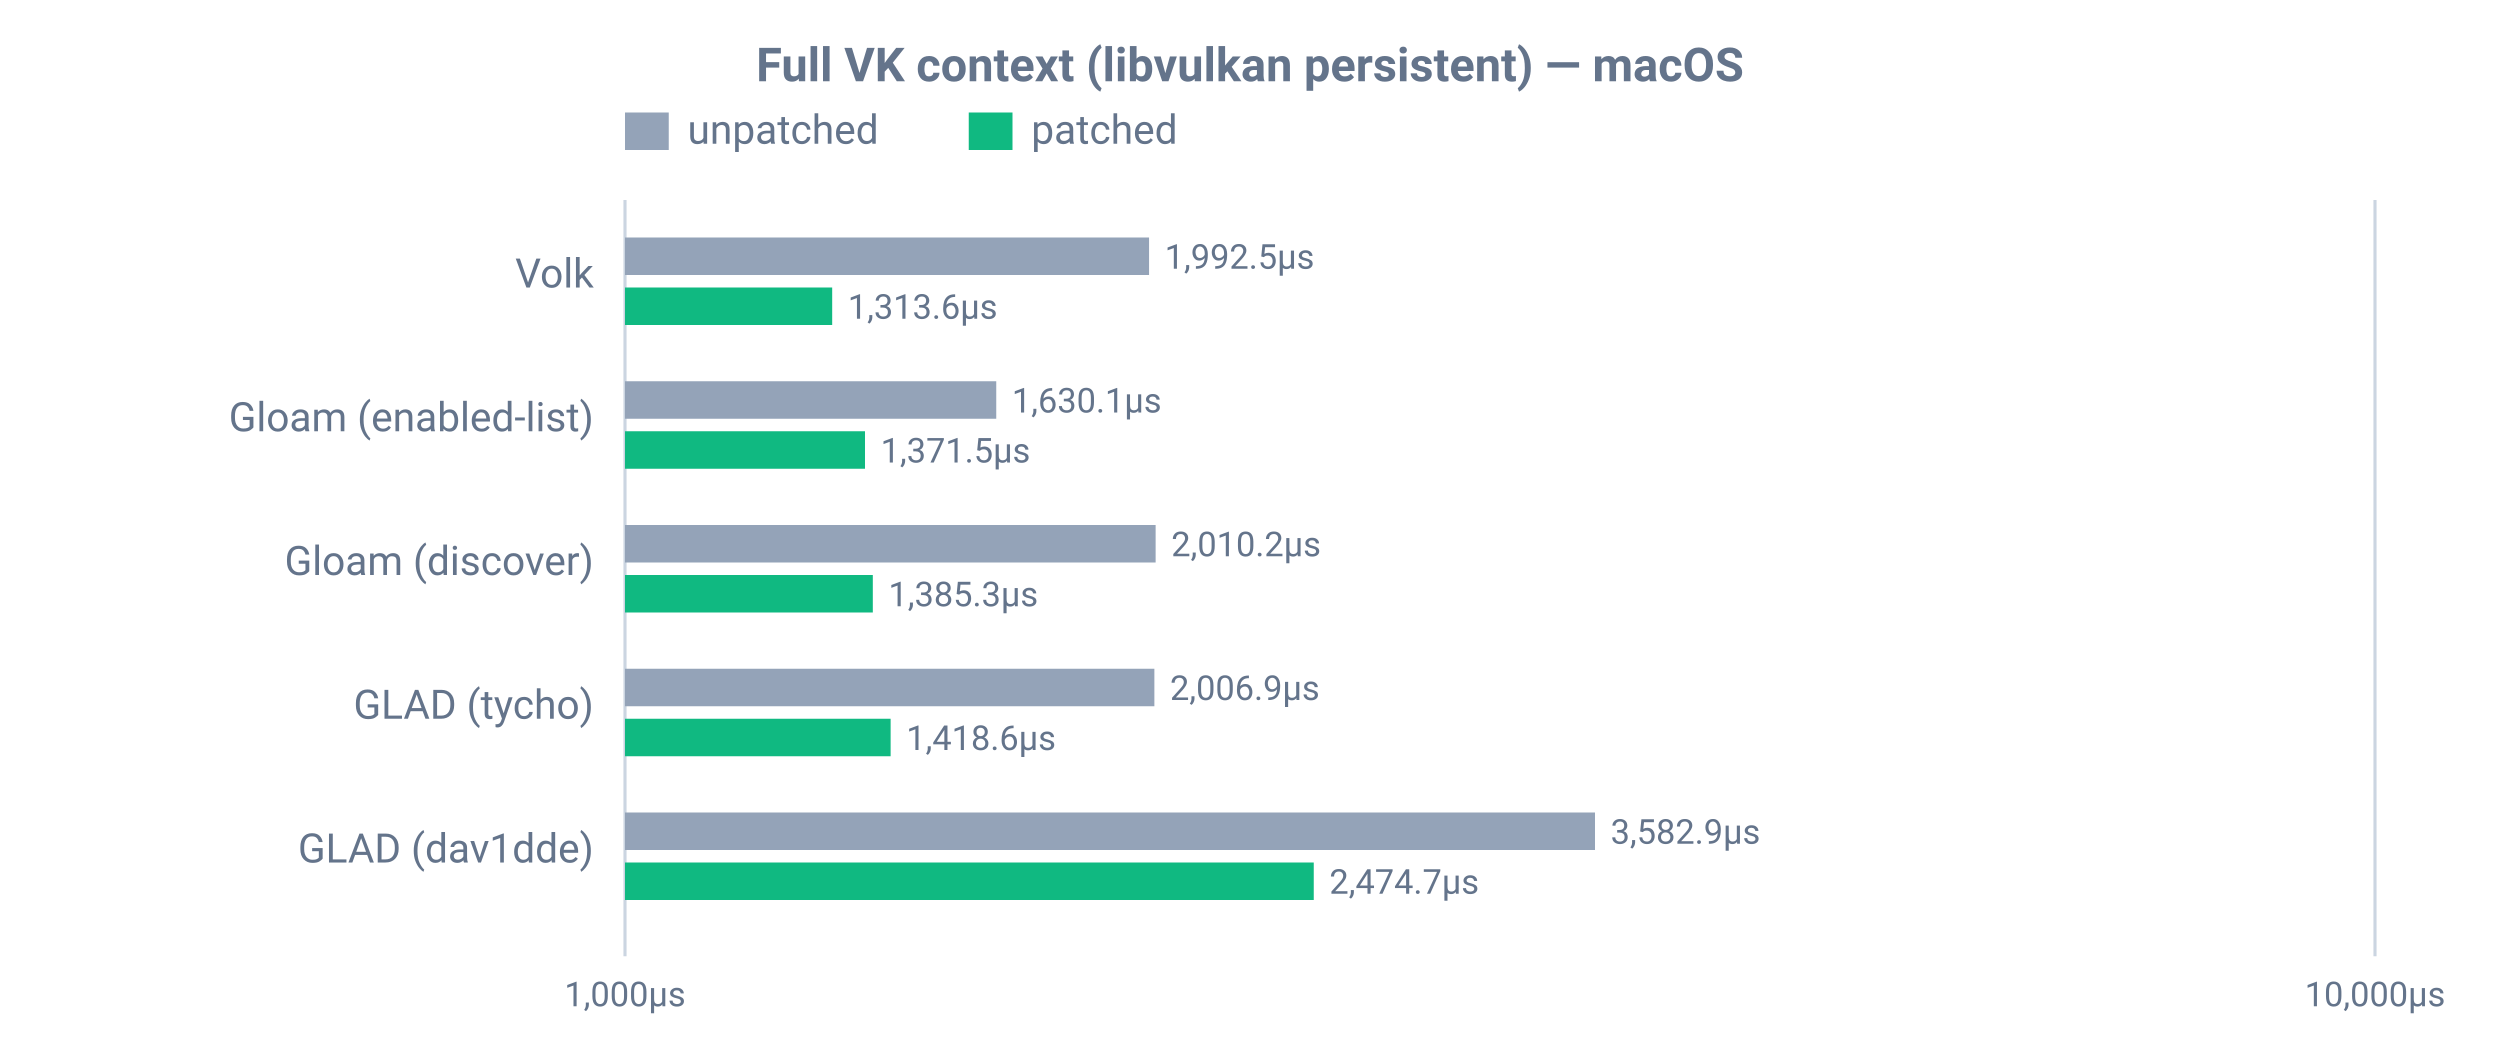
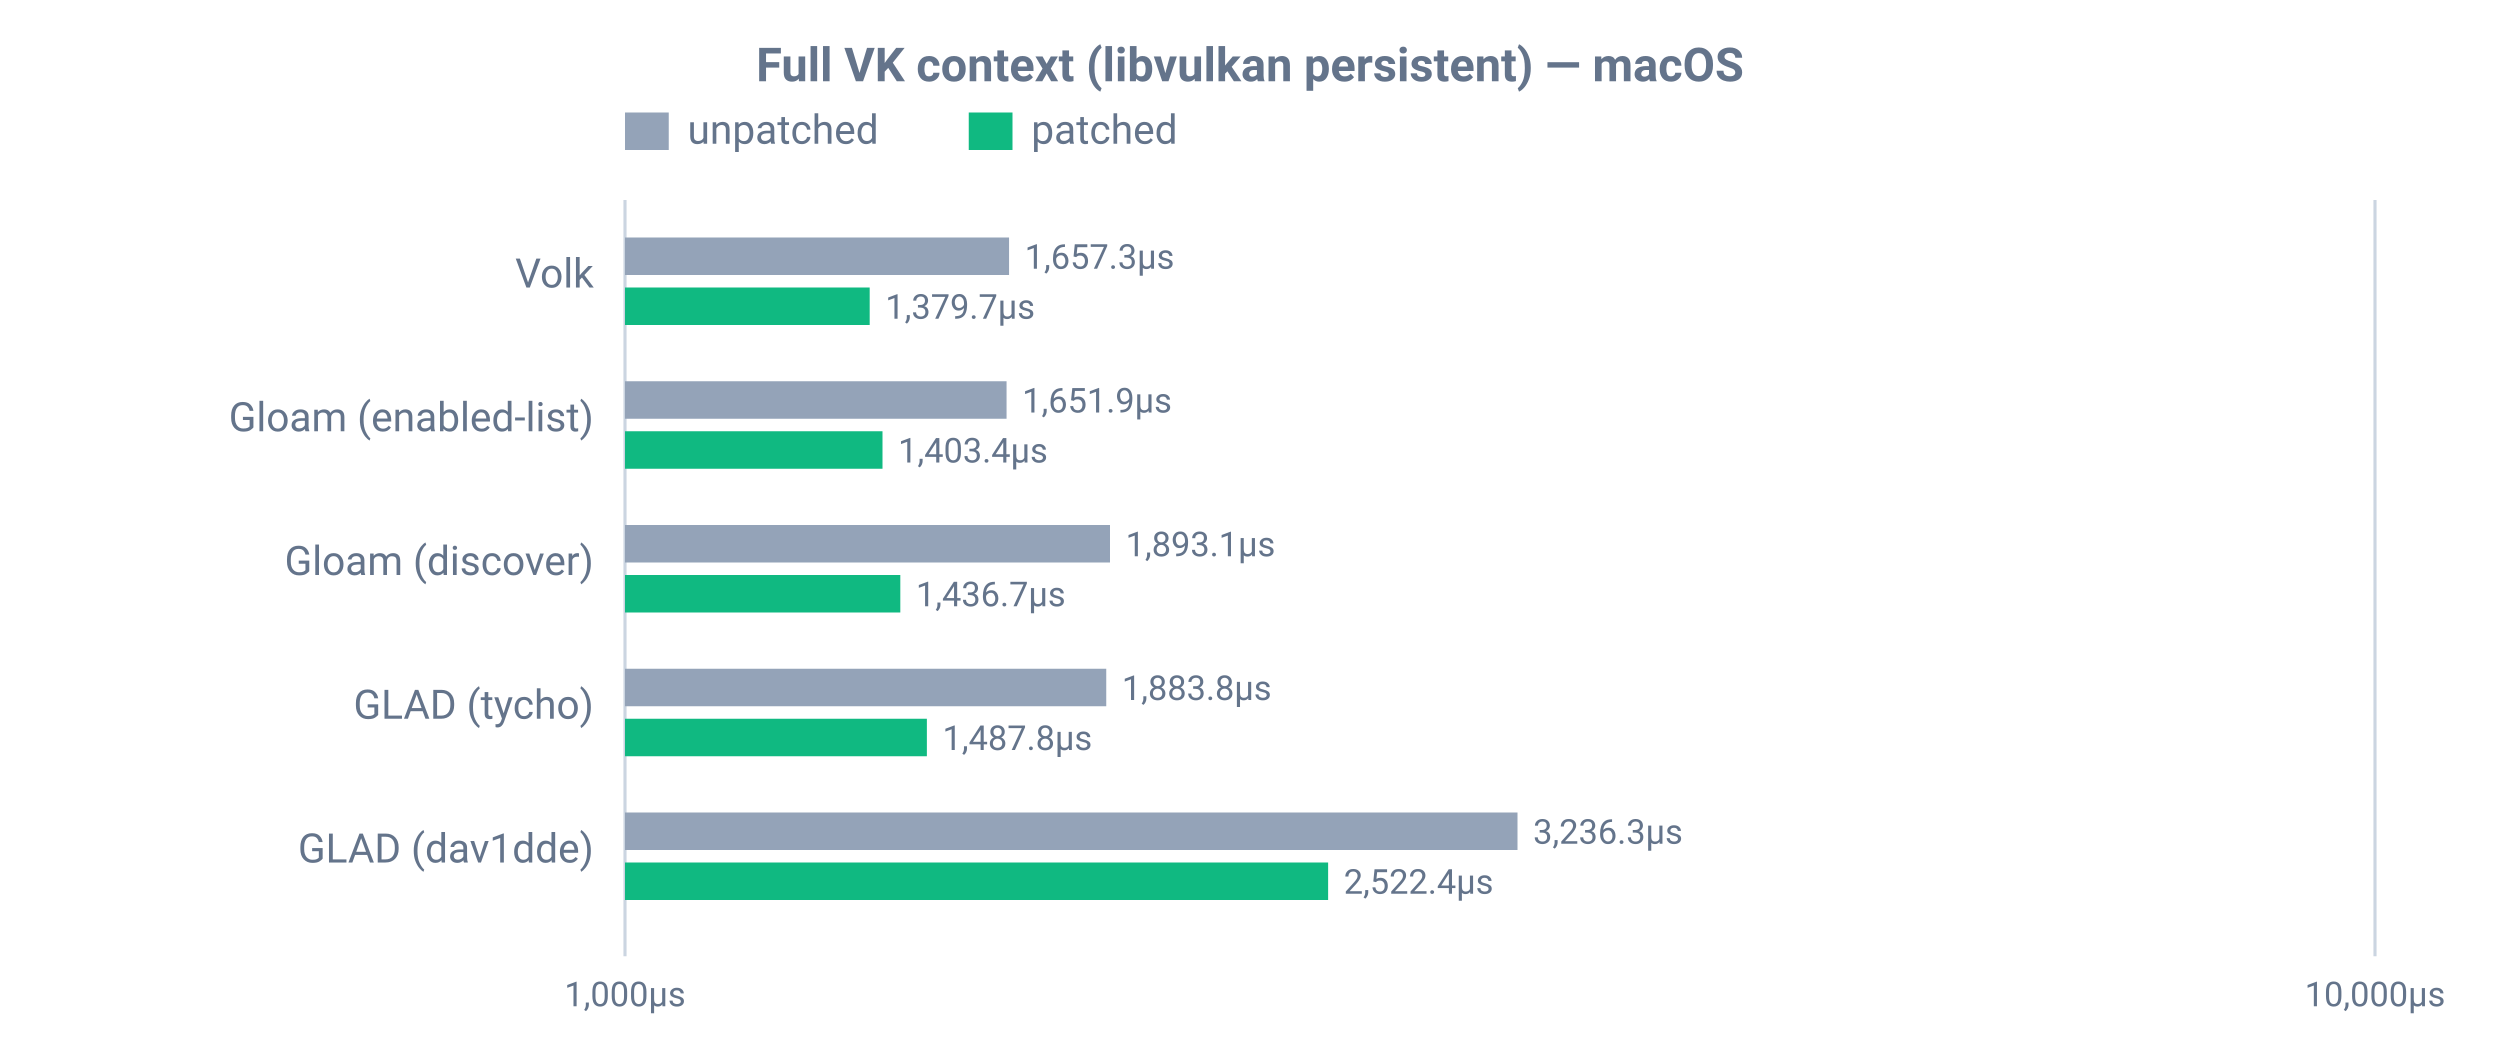
<svg xmlns="http://www.w3.org/2000/svg" viewBox="0 0 800 340" font-family="system-ui, -apple-system, Segoe UI, Roboto, sans-serif" font-size="13">
  <text x="400" y="26" text-anchor="middle" font-size="15" font-weight="600" fill="#64748b">Full VK context (libvulkan persistent) — macOS</text>
  <rect x="200" y="36" width="14" height="12" fill="#94a3b8" />
  <text x="220" y="46" fill="#64748b">unpatched</text>
  <rect x="310" y="36" width="14" height="12" fill="#10b981" />
  <text x="330" y="46" fill="#64748b">patched</text>
  <line x1="200.0" y1="64" x2="200.0" y2="306" stroke="#cbd5e1" stroke-width="1" />
  <text x="200.0" y="322" text-anchor="middle" fill="#64748b" font-size="11">1,000µs</text>
  <line x1="760.0" y1="64" x2="760.0" y2="306" stroke="#cbd5e1" stroke-width="1" />
  <text x="760.0" y="322" text-anchor="middle" fill="#64748b" font-size="11">10,000µs</text>
  <text x="190" y="92" text-anchor="end" fill="#64748b">Volk</text>
-   <rect x="200" y="76" width="167.7" height="12" fill="#94a3b8" />
-   <text x="372.7" y="86" fill="#64748b" font-size="11">1,992.5µs</text>
-   <rect x="200" y="92" width="66.3" height="12" fill="#10b981" />
-   <text x="271.3" y="102" fill="#64748b" font-size="11">1,313.6µs</text>
+   <rect x="200" y="76" width="122.9" height="12" fill="#94a3b8" />
+   <text x="327.9" y="86" fill="#64748b" font-size="11">1,657.3µs</text>
+   <rect x="200" y="92" width="78.3" height="12" fill="#10b981" />
+   <text x="283.3" y="102" fill="#64748b" font-size="11">1,379.7µs</text>
  <text x="190" y="138" text-anchor="end" fill="#64748b">Gloam (enabled-list)</text>
-   <rect x="200" y="122" width="118.8" height="12" fill="#94a3b8" />
-   <text x="323.8" y="132" fill="#64748b" font-size="11">1,630.1µs</text>
-   <rect x="200" y="138" width="76.8" height="12" fill="#10b981" />
-   <text x="281.8" y="148" fill="#64748b" font-size="11">1,371.5µs</text>
+   <rect x="200" y="122" width="122.1" height="12" fill="#94a3b8" />
+   <text x="327.1" y="132" fill="#64748b" font-size="11">1,651.9µs</text>
+   <rect x="200" y="138" width="82.4" height="12" fill="#10b981" />
+   <text x="287.4" y="148" fill="#64748b" font-size="11">1,403.4µs</text>
  <text x="190" y="184" text-anchor="end" fill="#64748b">Gloam (discover)</text>
-   <rect x="200" y="168" width="169.8" height="12" fill="#94a3b8" />
-   <text x="374.8" y="178" fill="#64748b" font-size="11">2,010.2µs</text>
-   <rect x="200" y="184" width="79.3" height="12" fill="#10b981" />
-   <text x="284.3" y="194" fill="#64748b" font-size="11">1,385.3µs</text>
+   <rect x="200" y="168" width="155.2" height="12" fill="#94a3b8" />
+   <text x="360.2" y="178" fill="#64748b" font-size="11">1,893.1µs</text>
+   <rect x="200" y="184" width="88.1" height="12" fill="#10b981" />
+   <text x="293.1" y="194" fill="#64748b" font-size="11">1,436.7µs</text>
  <text x="190" y="230" text-anchor="end" fill="#64748b">GLAD (tycho)</text>
-   <rect x="200" y="214" width="169.4" height="12" fill="#94a3b8" />
-   <text x="374.4" y="224" fill="#64748b" font-size="11">2,006.9µs</text>
-   <rect x="200" y="230" width="85.0" height="12" fill="#10b981" />
-   <text x="290.0" y="240" fill="#64748b" font-size="11">1,418.6µs</text>
+   <rect x="200" y="214" width="154.0" height="12" fill="#94a3b8" />
+   <text x="359.0" y="224" fill="#64748b" font-size="11">1,883.8µs</text>
+   <rect x="200" y="230" width="96.6" height="12" fill="#10b981" />
+   <text x="301.6" y="240" fill="#64748b" font-size="11">1,487.8µs</text>
  <text x="190" y="276" text-anchor="end" fill="#64748b">GLAD (dav1dde)</text>
-   <rect x="200" y="260" width="310.4" height="12" fill="#94a3b8" />
-   <text x="515.4" y="270" fill="#64748b" font-size="11">3,582.9µs</text>
-   <rect x="200" y="276" width="220.4" height="12" fill="#10b981" />
-   <text x="425.4" y="286" fill="#64748b" font-size="11">2,474.7µs</text>
+   <rect x="200" y="260" width="285.6" height="12" fill="#94a3b8" />
+   <text x="490.6" y="270" fill="#64748b" font-size="11">3,236.3µs</text>
+   <rect x="200" y="276" width="225.0" height="12" fill="#10b981" />
+   <text x="430.0" y="286" fill="#64748b" font-size="11">2,522.4µs</text>
</svg>
